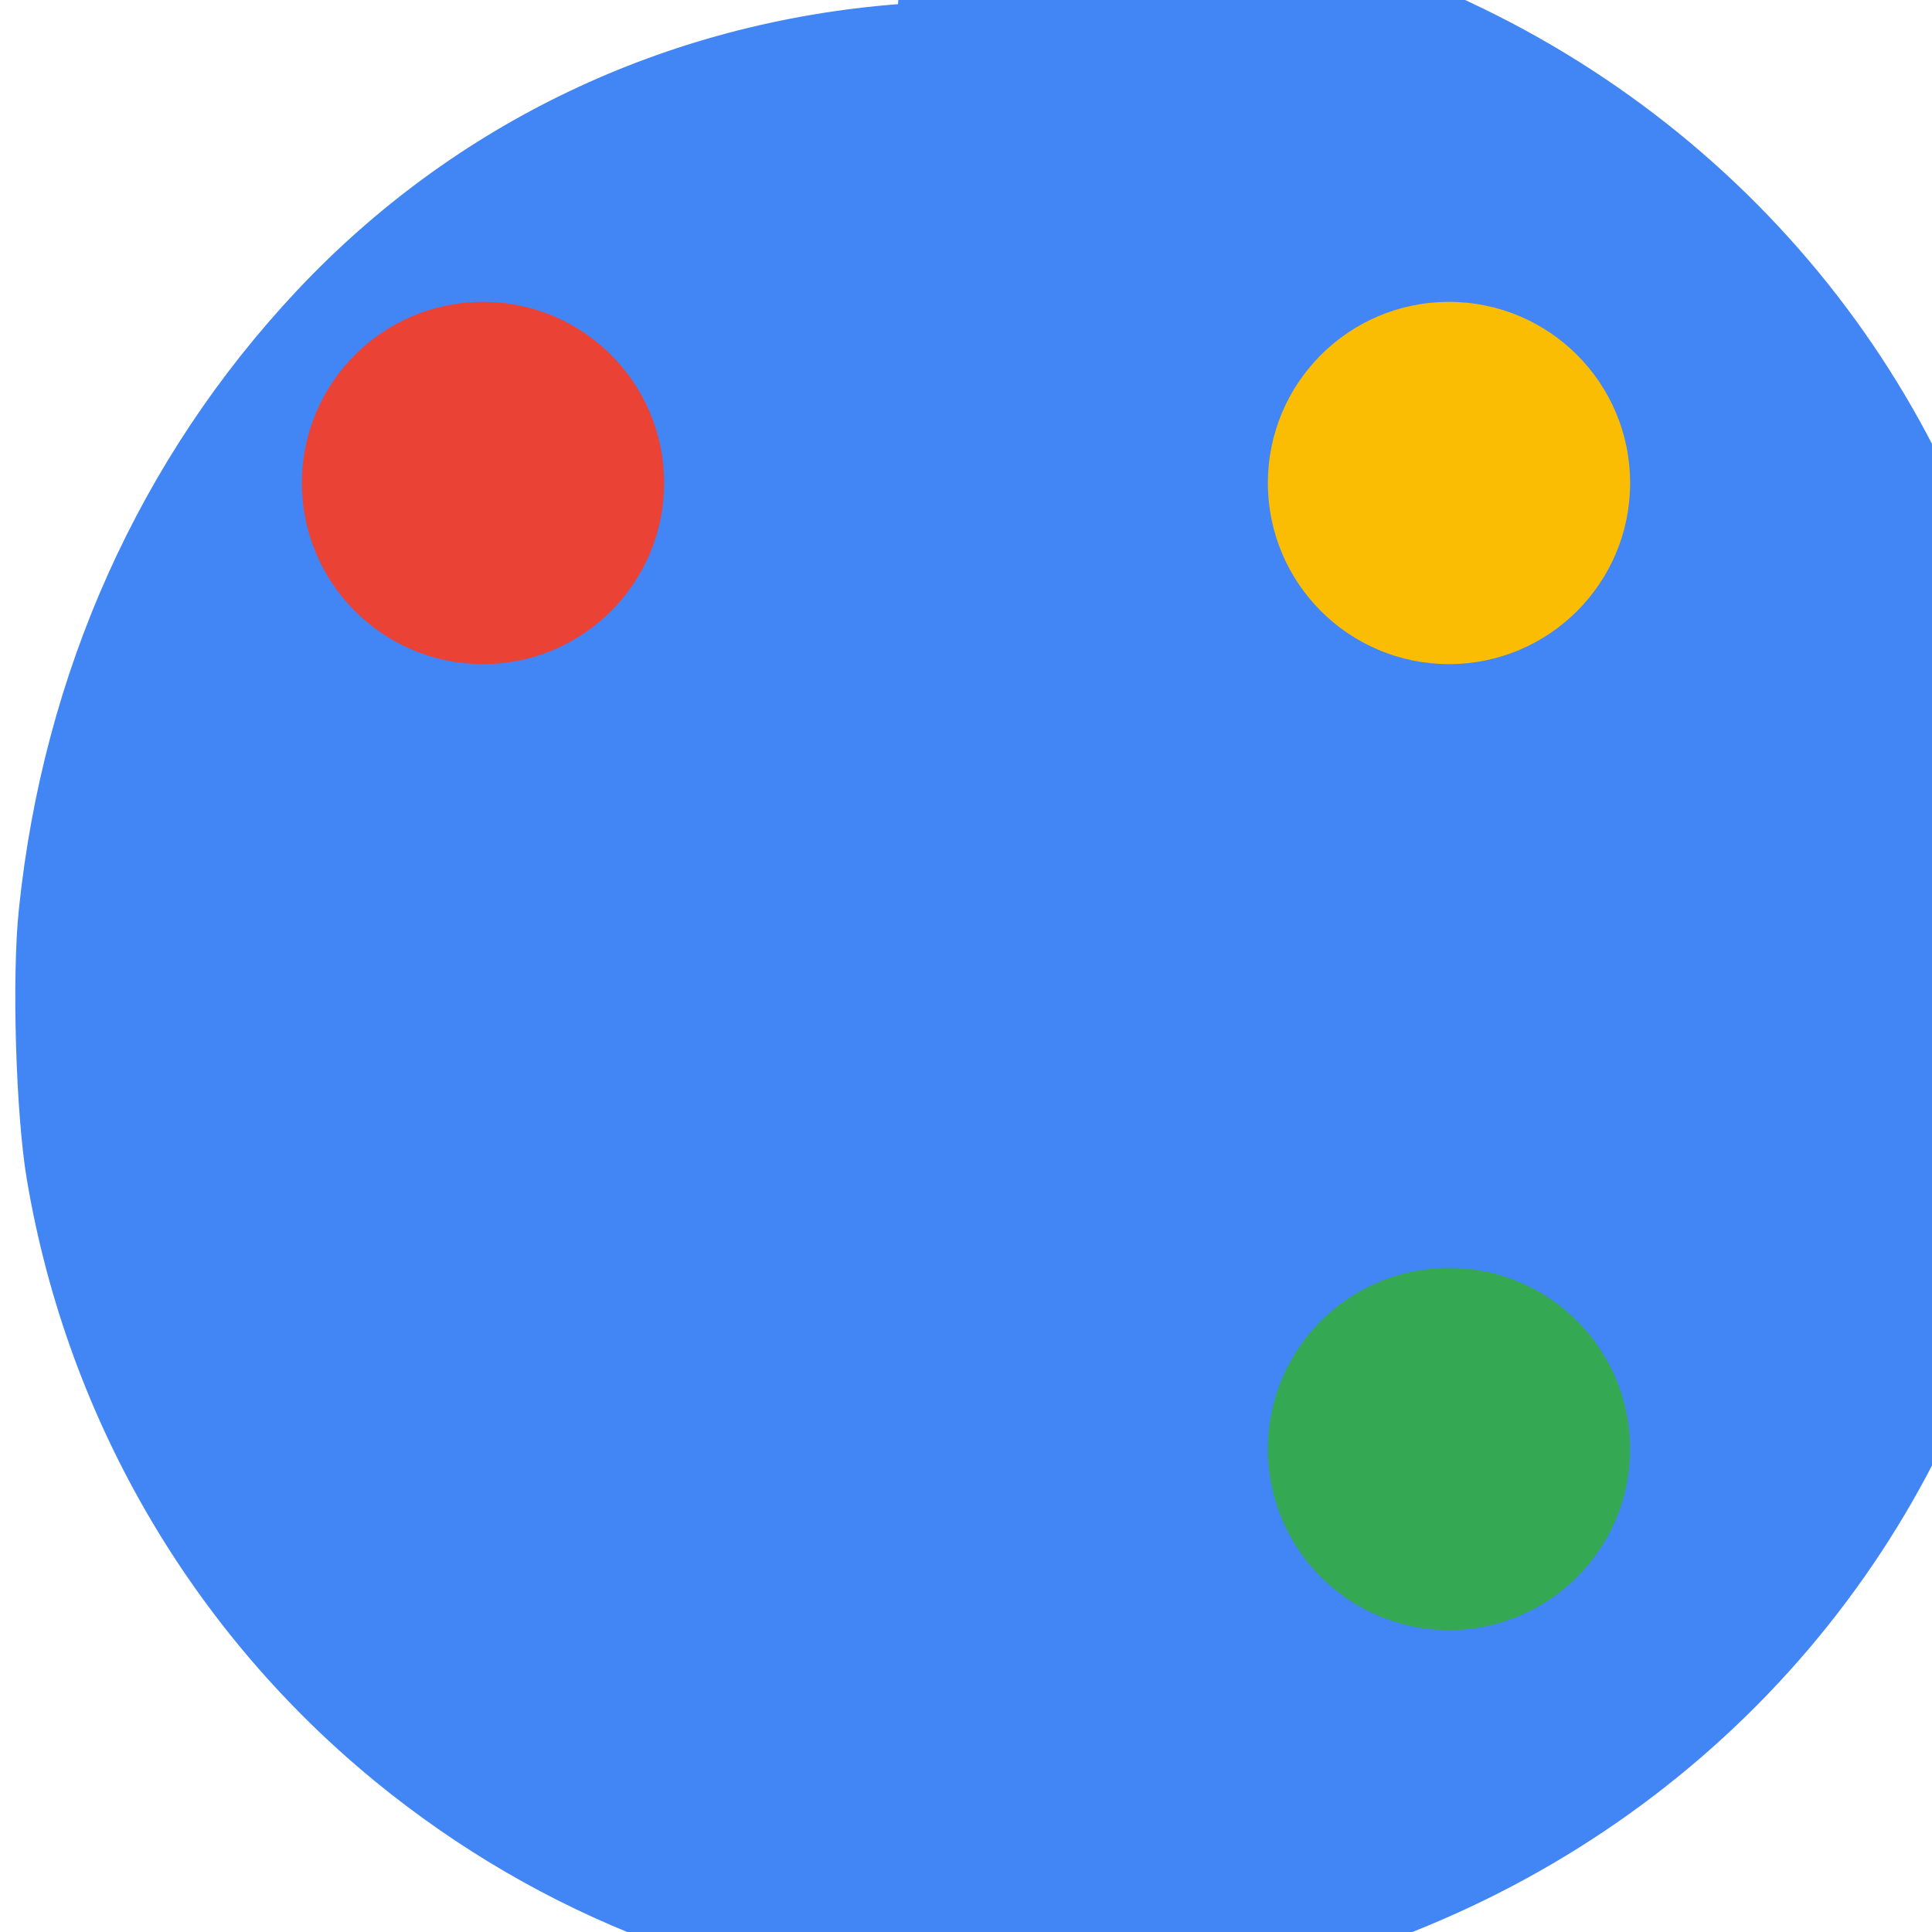
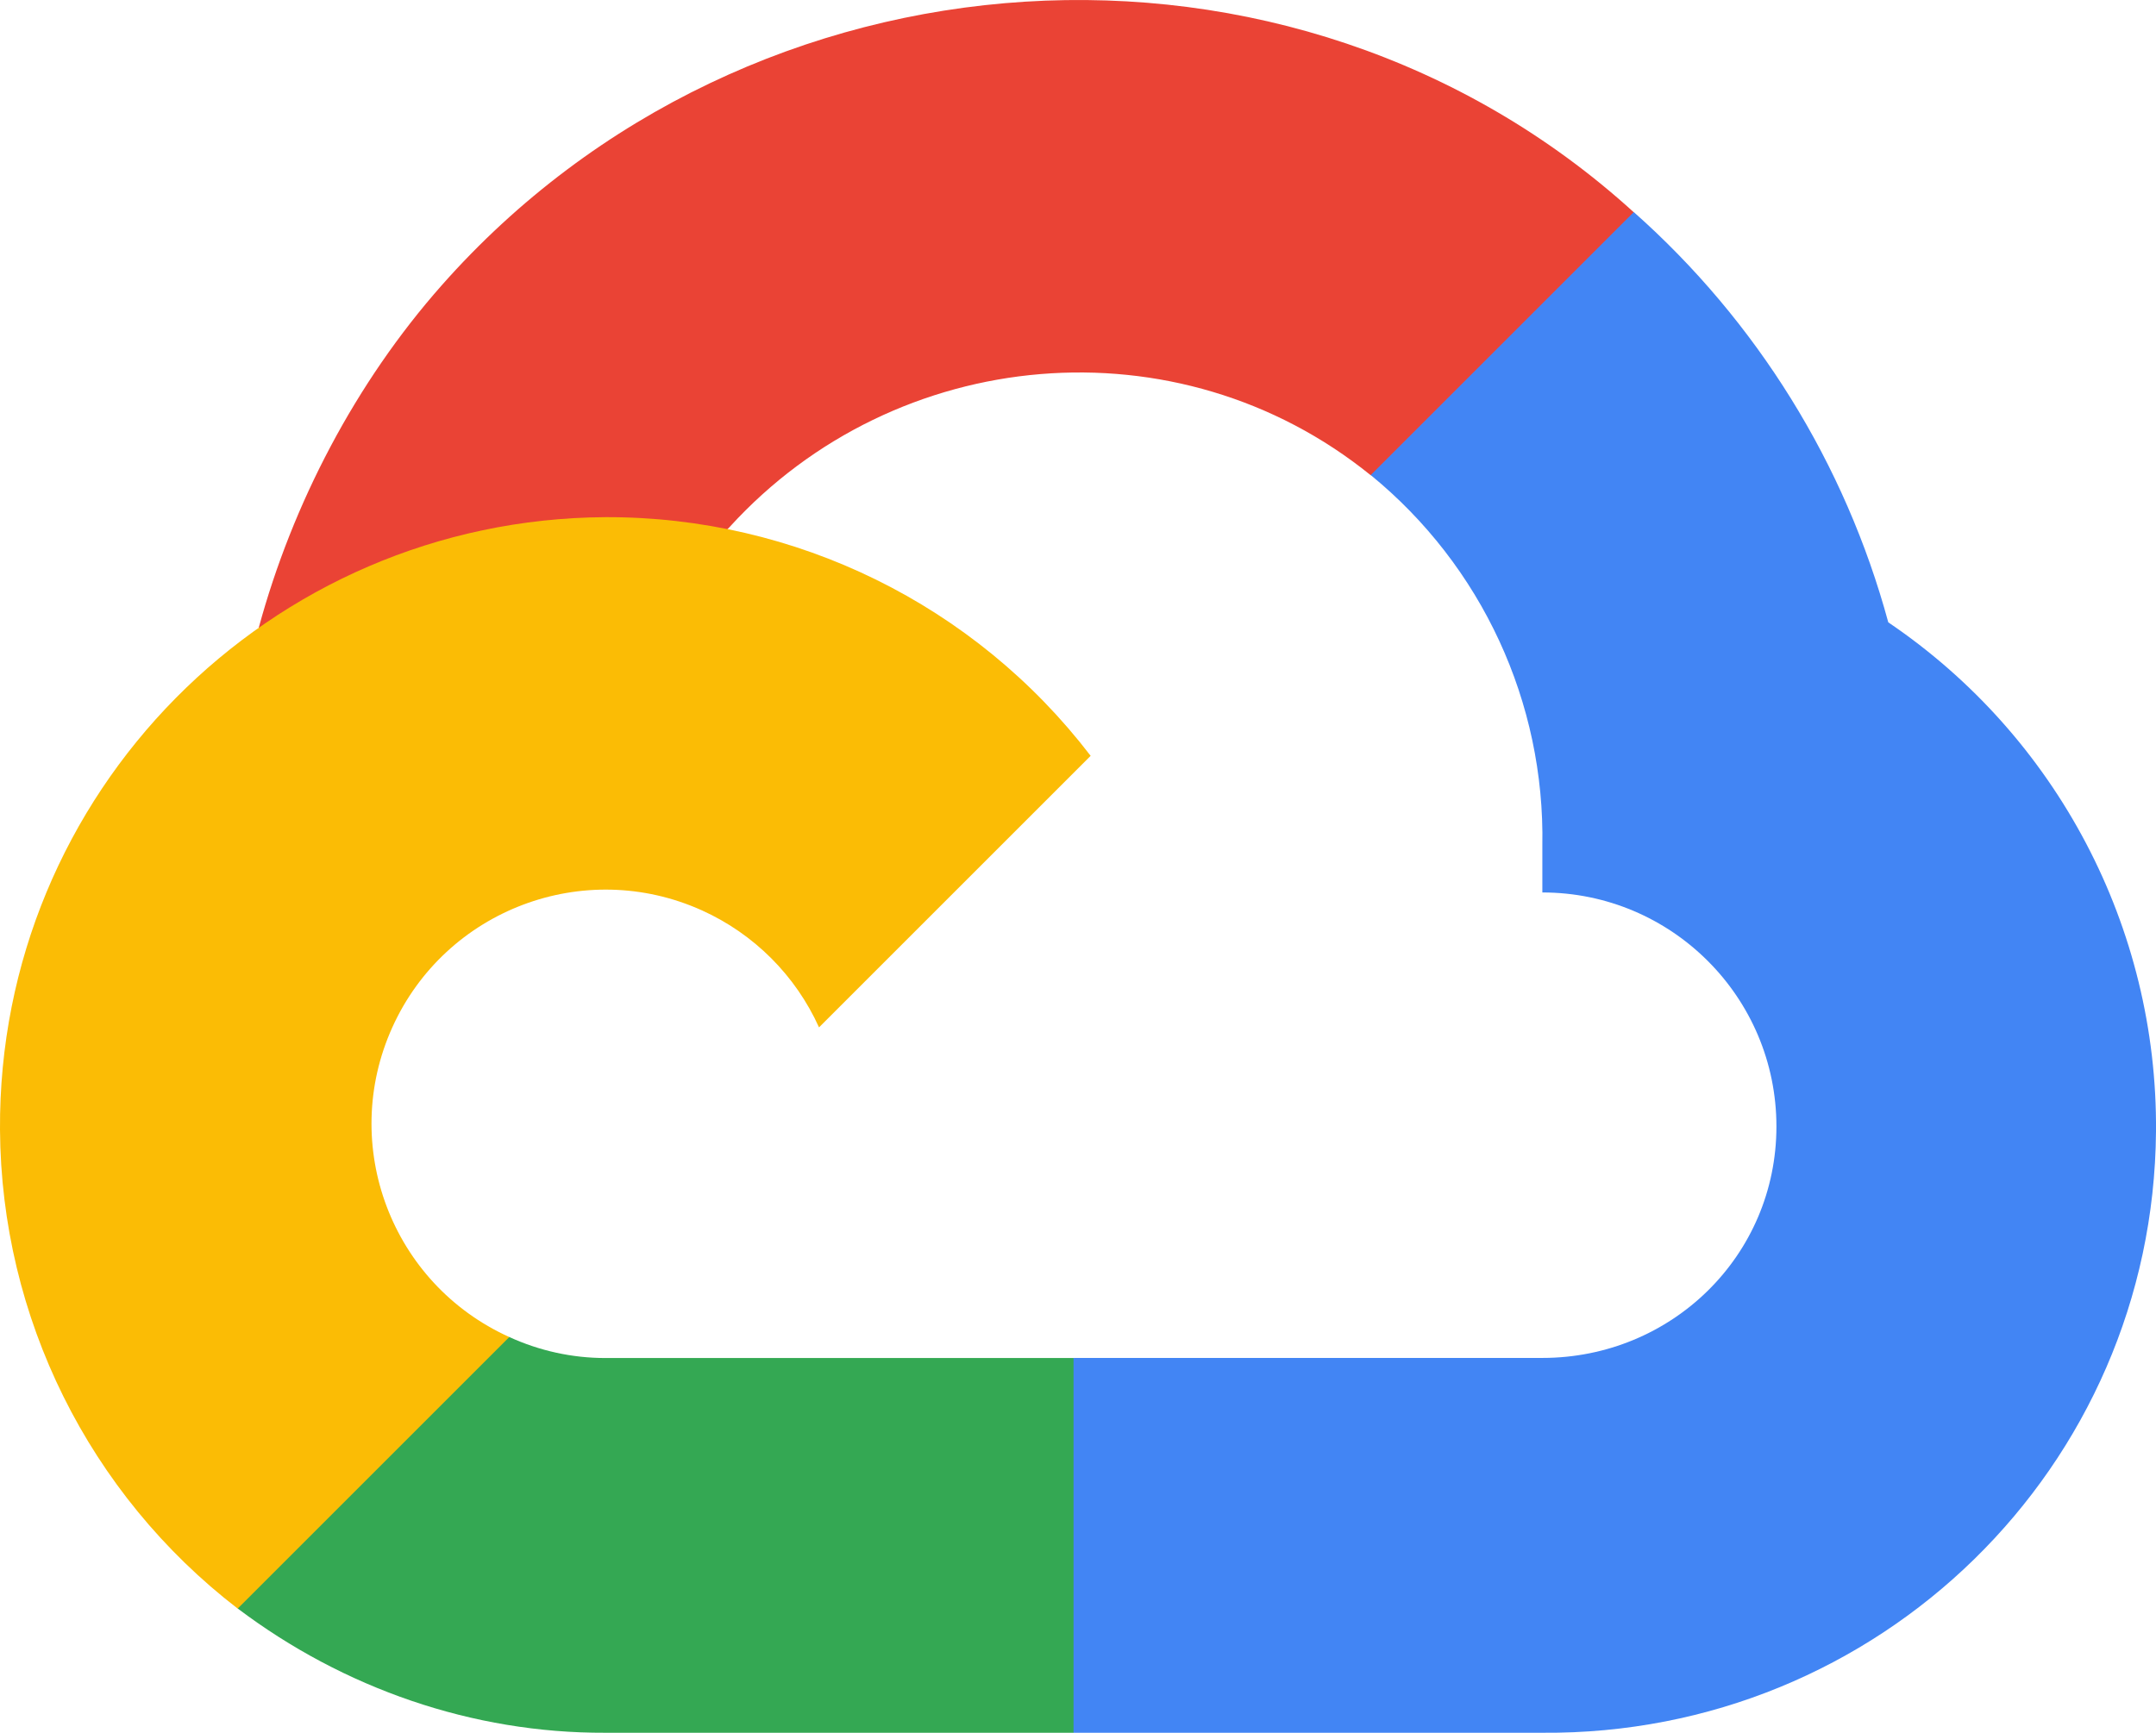
- <svg xmlns="http://www.w3.org/2000/svg" viewBox="0 0 512 512" fill="none">
-   <g transform="translate(0,512) scale(0.1,-0.1)" fill="#4285F4">
-     <path d="M2380 5109 c-617 -48 -1176 -315 -1593 -759 -417 -444 -672 -1012 -737 -1640 -19 -179 -8 -543 21 -715 109 -648 453 -1228 967 -1631 444 -348 976 -541 1552 -561 434 -15 842 61 1230 229 817 353 1397 1079 1551 1943 30 172 41 336 41 615 0 279 -11 443 -41 615 -154 864 -734 1590 -1551 1943 -320 138 -624 205 -980 217 -102 3 -213 6 -245 5 -33 -1 -125 -6 -205 -11z" />
-   </g>
-   <circle cx="128" cy="128" r="48" fill="#EA4335" />
-   <circle cx="384" cy="128" r="48" fill="#FBBC04" />
-   <circle cx="384" cy="384" r="48" fill="#34A853" />
-   <circle cx="128" cy="384" r="48" fill="#4285F4" />
+ <svg xmlns="http://www.w3.org/2000/svg" version="1.1" id="Layer_1" x="0px" y="0px" viewBox="0 0 2268.6 1823.7" style="enable-background:new 0 0 2268.6 1823.7;" xml:space="preserve">
+   <style type="text/css">.st0{fill:#EA4335;} .st1{fill:#4285F4;} .st2{fill:#34A853;} .st3{fill:#FBBC05;}</style>
+   <path class="st0" d="M1508.7,503.5l197.2-197.2l13.1-83C1359.7-103.5,788.5-66.4,464.5,300.6c-90,101.9-156.7,229-192.3,360.3 l70.6-10l394.4-65l30.4-31.1c175.4-192.7,472.1-218.6,674.6-54.7L1508.7,503.5z" />
+   <path class="st1" d="M1986.9,655c-45.3-166.9-138.4-317-267.8-431.8L1442.3,500c116.9,95.5,183.4,239.3,180.6,390.2v49.1 c136,0,246.3,110.3,246.3,246.3c0,136-110.3,243.6-246.3,243.6h-493.3l-48.4,52.6v295.5l48.4,46.4h493.3 c353.8,2.8,642.9-279.1,645.7-632.9C2270.3,976.3,2164.5,775.2,1986.9,655" />
+   <path class="st2" d="M636.9,1823.7h492.7v-394.4H636.9c-34.9,0-69.3-7.6-101-22.1l-69.9,21.4l-198.6,197.2l-17.3,67.1 C361.5,1777,497.4,1824.3,636.9,1823.7" />
+   <path class="st3" d="M636.9,544.3C283,546.4-2.1,835,0,1188.9c1.2,197.6,93.5,383.6,250.1,504.1l285.8-285.8 c-124-56-179.1-201.9-123.1-325.9c56-124,201.9-179.1,325.9-123.1c54.6,24.7,98.4,68.4,123.1,123.1l285.8-285.8 C1026,636.5,837,543.6,636.9,544.3" />
</svg>
